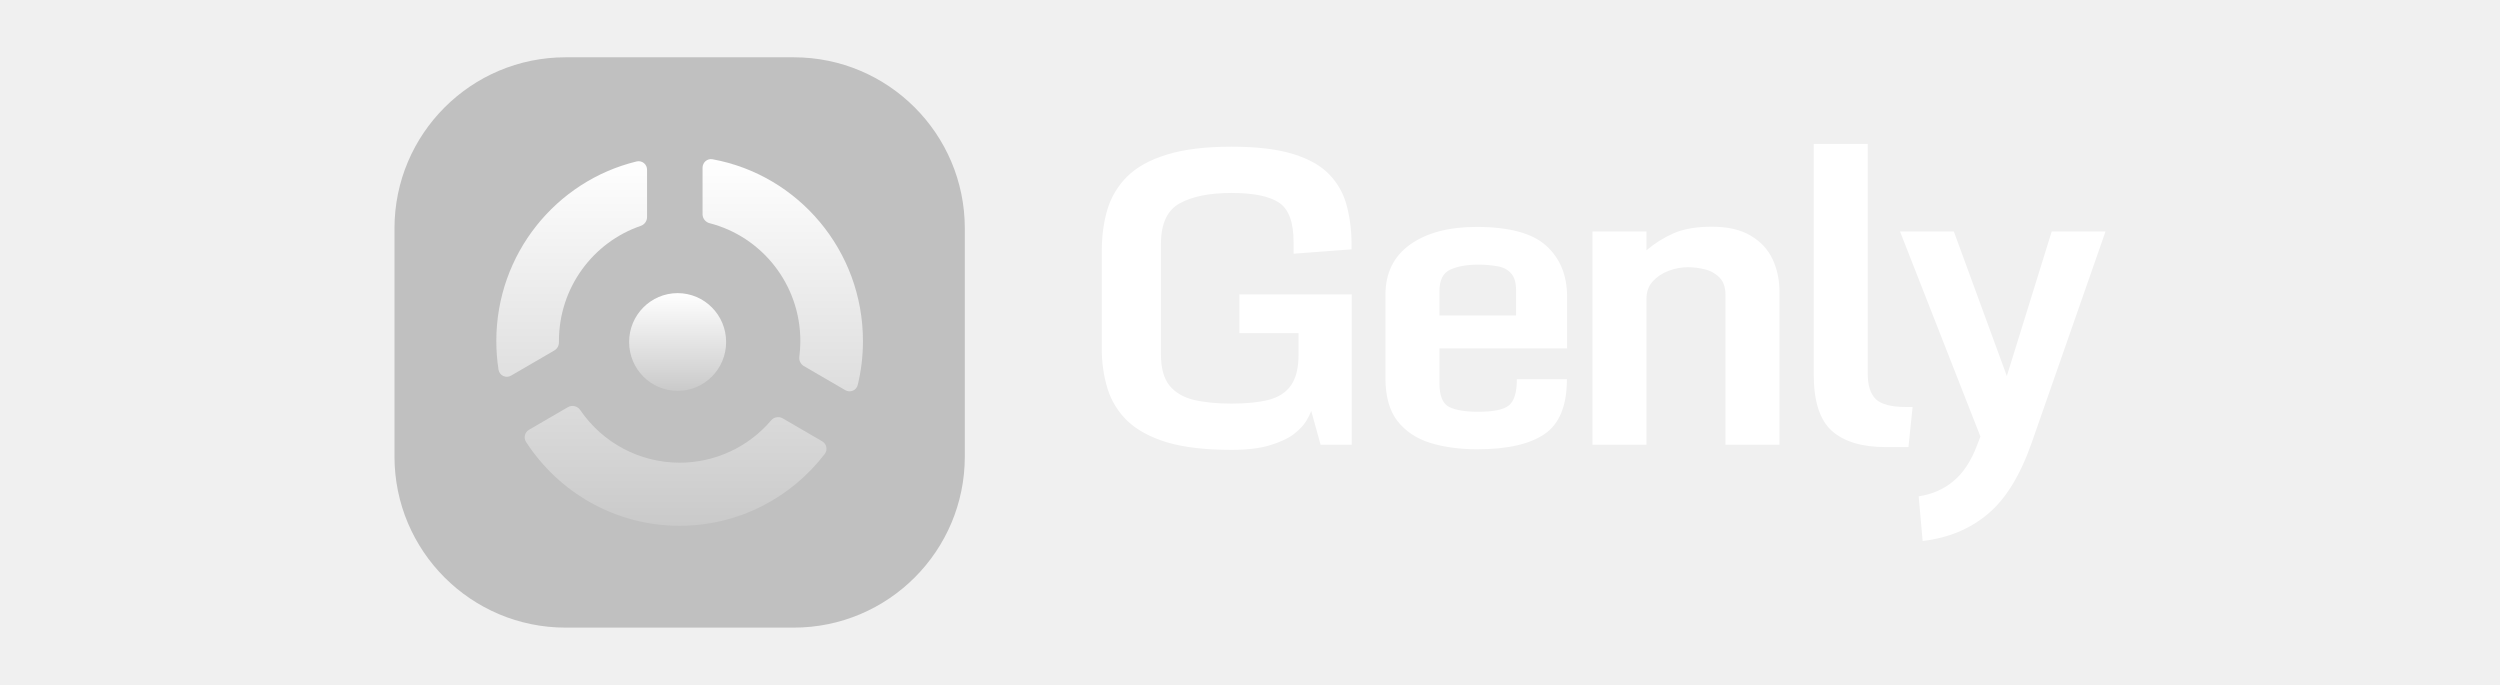
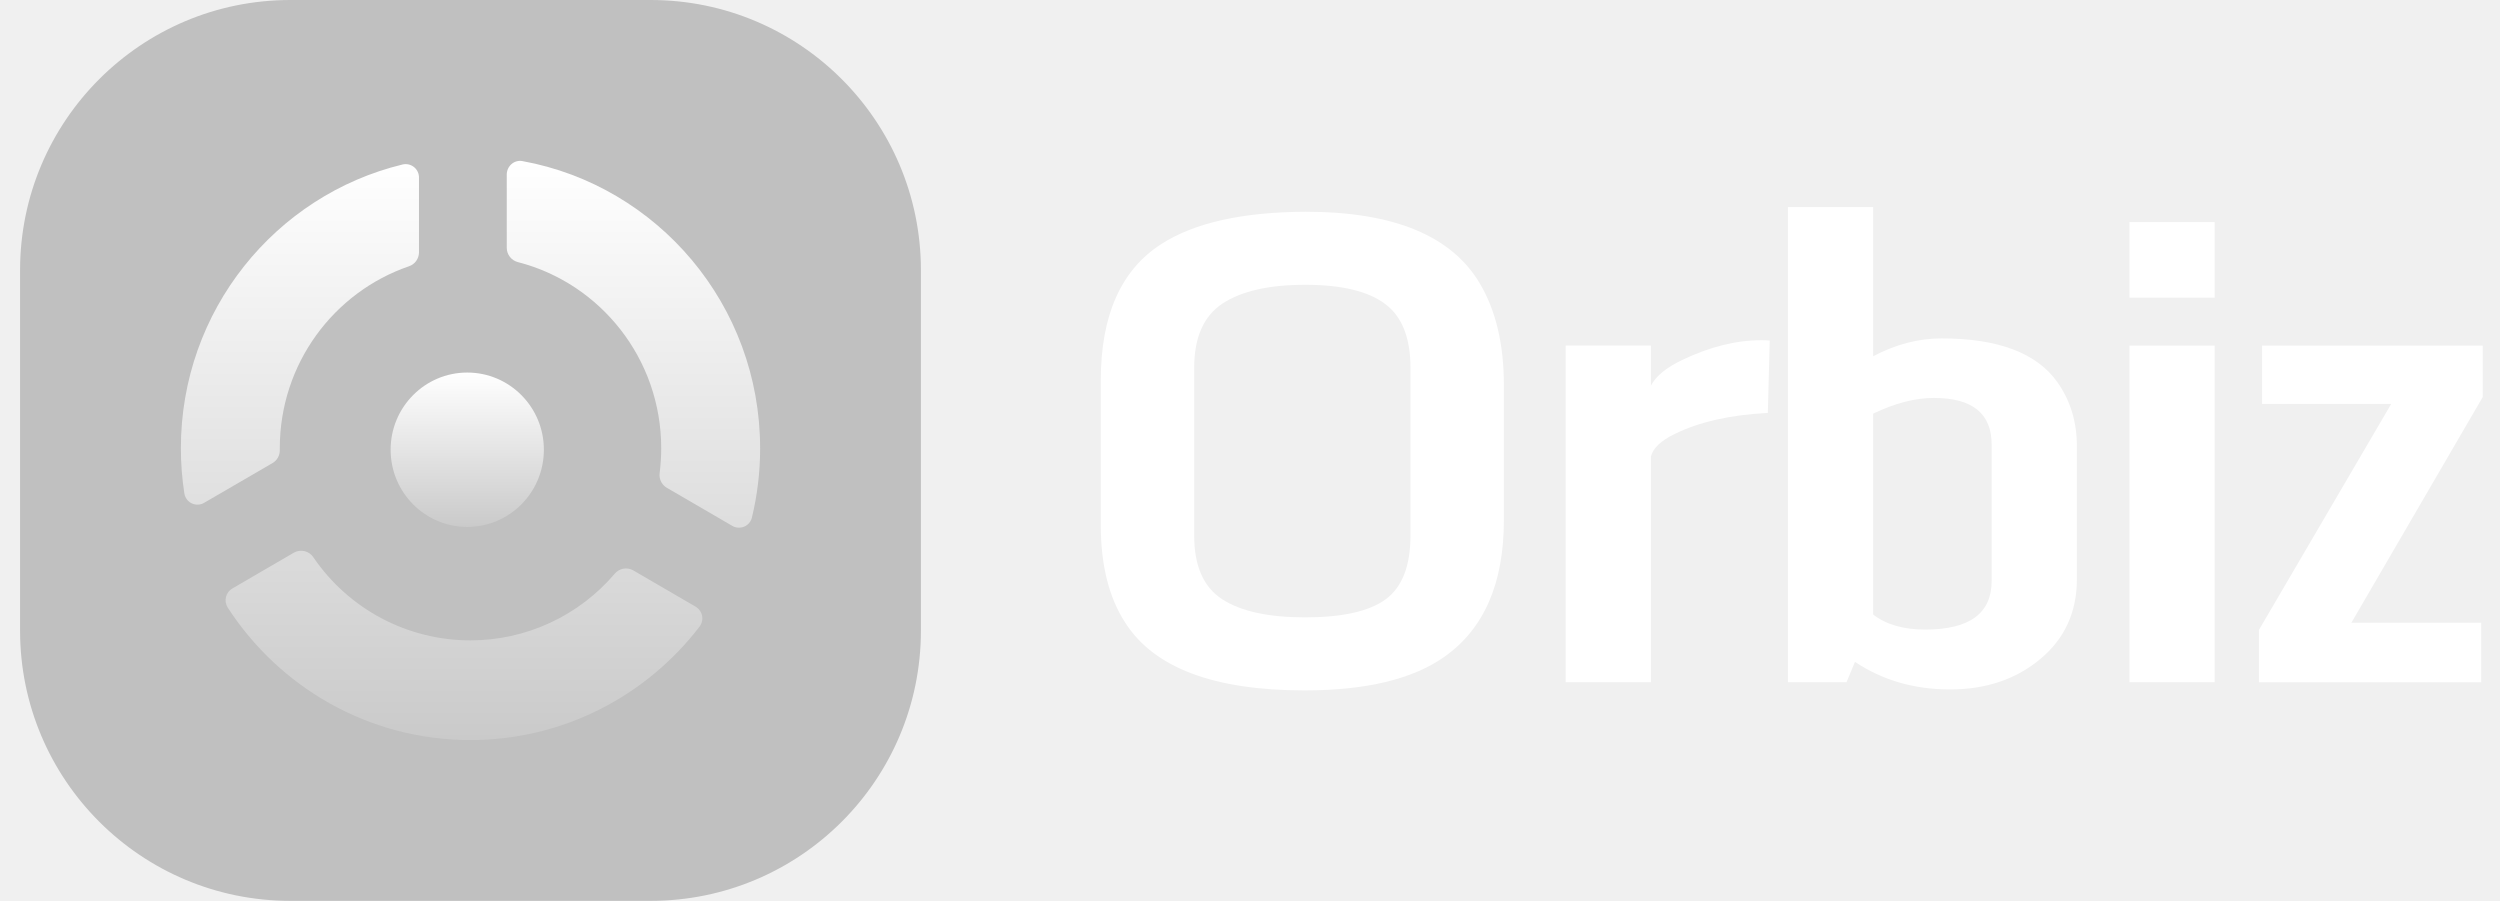
- <svg xmlns="http://www.w3.org/2000/svg" width="146" height="40" fill="none">
-   <rect width="33.307" height="33.307" x="23.038" y="36.653" fill="#000" fill-opacity=".2" rx="9.993" transform="rotate(-90 23.038 36.653)" />
-   <path fill="url(#a)" d="M32.379 20.464a.543.543 0 0 0 .263-.477v-.07c0-3.12 1.997-5.77 4.772-6.724a.545.545 0 0 0 .374-.51V9.92a.494.494 0 0 0-.603-.493c-4.704 1.137-8.2 5.402-8.2 10.49 0 .57.044 1.13.129 1.677a.49.49 0 0 0 .737.34l2.528-1.47z" />
-   <path fill="url(#b)" d="M30.895 25.1a.502.502 0 0 0-.177.704c1.91 2.951 5.216 4.902 8.973 4.902 3.45 0 6.519-1.645 8.477-4.198a.501.501 0 0 0-.154-.736l-2.306-1.342a.54.54 0 0 0-.68.127 7.01 7.01 0 0 1-5.337 2.464 7.026 7.026 0 0 1-5.803-3.07.543.543 0 0 0-.717-.176l-2.276 1.324z" />
-   <path fill="url(#c)" d="M50.397 19.918c0 .884-.106 1.742-.305 2.565a.491.491 0 0 1-.73.301l-2.421-1.408a.546.546 0 0 1-.259-.544c.038-.3.058-.605.058-.914 0-3.313-2.25-6.096-5.295-6.882a.546.546 0 0 1-.416-.522V9.8c0-.312.272-.555.577-.5 4.999.91 8.79 5.317 8.79 10.617z" />
-   <ellipse cx="39.573" cy="19.973" fill="url(#d)" rx="2.833" ry="2.854" />
-   <path fill="#fff" d="m112.283 31.595-.232-2.61c.781-.115 1.454-.409 2.018-.88.572-.464 1.036-1.164 1.391-2.099l.197-.51-4.696-11.977h3.143l3.095 8.44 2.621-8.44h3.142l-4.302 12.313c-.672 1.925-1.53 3.32-2.574 4.186-1.036.873-2.303 1.399-3.803 1.577z" />
-   <path fill="#fff" d="M105.922 21.878V8.405h3.154v13.427c0 .68.159 1.175.475 1.484.325.301.909.452 1.751.452h.394l-.243 2.342h-1.322c-1.383 0-2.431-.313-3.142-.939-.711-.634-1.067-1.731-1.067-3.293zm-12.923-8.36h3.153v1.102a6.39 6.39 0 0 1 1.589-.997c.58-.255 1.322-.383 2.226-.383.935 0 1.693.174 2.272.522.58.34 1.005.796 1.276 1.368.27.572.406 1.21.406 1.913v8.928h-3.154v-8.754c0-.44-.116-.777-.348-1.008a1.732 1.732 0 0 0-.846-.476 4.011 4.011 0 0 0-.997-.128c-.38 0-.754.07-1.125.21-.371.138-.68.343-.928.614-.247.27-.37.61-.37 1.02v8.522h-3.154V13.518zM80.91 22.076v-4.859c0-1.267.478-2.245 1.437-2.933.966-.688 2.257-1.032 3.873-1.032 1.916 0 3.277.367 4.08 1.101.813.735 1.218 1.728 1.218 2.98v3.015h-7.455v2.029c0 .734.19 1.198.568 1.391.379.186.943.279 1.693.279.897 0 1.496-.124 1.797-.372.31-.255.464-.765.464-1.53h2.922c0 1.538-.433 2.605-1.299 3.2-.866.595-2.18.893-3.942.893-1.013 0-1.925-.124-2.736-.371-.812-.255-1.454-.684-1.925-1.287-.464-.603-.696-1.438-.696-2.504zm7.628-3.653v-1.46c0-.465-.1-.8-.301-1.01-.193-.216-.46-.351-.8-.405a6.259 6.259 0 0 0-1.136-.093c-.634 0-1.168.097-1.6.29-.425.185-.638.61-.638 1.275v1.403h4.475zm-16.622 7.849c-1.523 0-2.779-.146-3.768-.44-.982-.302-1.751-.72-2.308-1.252a4.416 4.416 0 0 1-1.159-1.879 7.83 7.83 0 0 1-.336-2.342v-5.716c0-.866.108-1.666.324-2.4a4.564 4.564 0 0 1 1.16-1.936c.556-.55 1.326-.974 2.307-1.276.99-.309 2.25-.464 3.78-.464 1.484 0 2.686.143 3.606.43.927.285 1.635.687 2.122 1.205.494.518.83 1.125 1.008 1.82.186.696.279 1.454.279 2.273v.267l-3.386.255v-.684c0-1.152-.282-1.917-.846-2.296-.564-.379-1.492-.568-2.783-.568-1.275 0-2.28.2-3.015.603-.734.402-1.101 1.19-1.101 2.365v6.47c0 .78.162 1.38.487 1.797.332.41.804.692 1.414.846.619.147 1.357.22 2.215.22.874 0 1.6-.073 2.18-.22.58-.154 1.012-.436 1.298-.846.294-.417.441-1.016.441-1.797v-1.252H72.38v-2.261h6.562v8.777h-1.82L76.577 24a3.287 3.287 0 0 1-.29.58c-.147.247-.386.502-.719.765-.332.255-.792.471-1.38.65-.587.185-1.344.277-2.272.277z" />
+ <svg xmlns="http://www.w3.org/2000/svg" width="111" height="40" viewBox="0 0 111 40" fill="none">
+   <g clip-path="url(#clip0_3090_23731)">
+     <path d="M0.891 12.001V27.998C0.891 34.626 6.263 39.998 12.891 39.998H28.888C35.516 39.998 40.889 34.626 40.889 27.998V12.001C40.889 5.373 35.516 0 28.888 0H12.891C6.263 0 0.891 5.373 0.891 12.001Z" fill="black" fill-opacity="0.2" />
+     <path d="M12.107 20.556C12.206 20.497 12.287 20.413 12.342 20.312C12.398 20.212 12.425 20.098 12.423 19.983V19.899C12.423 16.152 14.821 12.97 18.154 11.824C18.283 11.782 18.396 11.7 18.476 11.59C18.557 11.48 18.601 11.348 18.603 11.212V7.894C18.605 7.804 18.586 7.714 18.549 7.632C18.511 7.55 18.455 7.478 18.385 7.421C18.315 7.364 18.233 7.324 18.146 7.303C18.058 7.282 17.967 7.282 17.879 7.302C12.23 8.667 8.031 13.789 8.031 19.899C8.031 20.584 8.084 21.256 8.186 21.913C8.202 22.008 8.24 22.098 8.299 22.174C8.357 22.251 8.433 22.312 8.52 22.352C8.608 22.392 8.704 22.411 8.8 22.405C8.896 22.4 8.989 22.371 9.071 22.321L12.107 20.556Z" fill="url(#paint0_linear_3090_23731)" />
+     <path d="M10.321 26.126C10.25 26.166 10.188 26.221 10.139 26.285C10.089 26.35 10.054 26.424 10.034 26.504C10.014 26.583 10.01 26.665 10.023 26.745C10.036 26.826 10.065 26.903 10.108 26.972C12.402 30.516 16.372 32.858 20.884 32.858C25.027 32.858 28.713 30.883 31.064 27.817C31.115 27.749 31.151 27.67 31.17 27.587C31.188 27.503 31.189 27.417 31.171 27.333C31.154 27.25 31.119 27.171 31.068 27.102C31.018 27.033 30.953 26.975 30.879 26.933L28.11 25.322C27.977 25.247 27.823 25.222 27.674 25.25C27.525 25.278 27.39 25.357 27.293 25.474C26.503 26.402 25.52 27.147 24.414 27.658C23.307 28.169 22.103 28.433 20.884 28.433C19.51 28.433 18.157 28.096 16.942 27.454C15.728 26.811 14.689 25.882 13.915 24.747C13.825 24.609 13.686 24.511 13.526 24.472C13.366 24.433 13.198 24.455 13.054 24.535L10.321 26.126Z" fill="url(#paint1_linear_3090_23731)" />
+     <path d="M33.75 19.903C33.75 20.965 33.623 21.995 33.384 22.983C33.361 23.073 33.318 23.156 33.258 23.226C33.198 23.295 33.122 23.35 33.037 23.385C32.951 23.42 32.859 23.435 32.767 23.428C32.675 23.421 32.586 23.393 32.507 23.345L29.6 21.654C29.489 21.588 29.401 21.49 29.346 21.374C29.291 21.258 29.271 21.128 29.289 21.001C29.334 20.64 29.358 20.274 29.358 19.903C29.358 15.925 26.656 12.582 23 11.639C22.859 11.604 22.733 11.524 22.643 11.41C22.552 11.297 22.502 11.157 22.5 11.012V7.752C22.5 7.378 22.827 7.086 23.193 7.152C29.196 8.245 33.749 13.537 33.749 19.902L33.75 19.903Z" fill="url(#paint2_linear_3090_23731)" />
+     <path d="M20.746 23.396C22.625 23.396 24.148 21.861 24.148 19.968C24.148 18.076 22.625 16.541 20.746 16.541C18.867 16.541 17.344 18.076 17.344 19.968C17.344 21.861 18.867 23.396 20.746 23.396Z" fill="url(#paint3_linear_3090_23731)" />
+     <path d="M100.297 30.293V27.968L106.17 17.934H100.436V15.346H110.234V17.628L104.402 27.648H110.164V30.293H100.297Z" fill="white" />
+     <path d="M94.547 13.215V9.861H98.332V13.215H94.547ZM94.547 30.291V15.345H98.332V30.291H94.547Z" fill="white" />
+     <path d="M88.429 19.742C88.429 18.36 87.575 17.669 85.868 17.669C85.033 17.669 84.133 17.901 83.168 18.365V27.285C83.743 27.731 84.513 27.953 85.478 27.953C87.445 27.953 88.429 27.234 88.429 25.796V19.742ZM92.214 25.713C92.214 27.179 91.671 28.362 90.586 29.262C89.51 30.162 88.174 30.611 86.578 30.611C84.991 30.611 83.586 30.203 82.361 29.387L81.985 30.291H79.383V9.193H83.168V15.818C84.17 15.289 85.181 15.025 86.202 15.025C88.716 15.025 90.433 15.674 91.351 16.973C91.927 17.789 92.214 18.736 92.214 19.812V25.713Z" fill="white" />
+     <path d="M69.516 30.289V15.342H73.301V17.123C73.524 16.697 73.988 16.316 74.693 15.982C75.908 15.398 77.082 15.105 78.214 15.105C78.344 15.105 78.464 15.11 78.576 15.119L78.492 18.334C76.831 18.418 75.454 18.729 74.359 19.267C73.746 19.564 73.394 19.898 73.301 20.269V30.289H69.516Z" fill="white" />
+     <path d="M57.921 30.654C53.894 30.654 51.241 29.651 49.961 27.648C49.237 26.534 48.875 25.091 48.875 23.319V16.89C48.875 14.004 49.77 11.986 51.561 10.836C53.036 9.889 55.175 9.412 57.977 9.402C61.883 9.402 64.462 10.469 65.715 12.603C66.42 13.8 66.772 15.299 66.772 17.098V23.097C66.772 25.899 65.891 27.921 64.128 29.164C62.718 30.157 60.649 30.654 57.921 30.654ZM53.022 23.779C53.022 25.124 53.435 26.066 54.261 26.604C55.087 27.142 56.316 27.411 57.949 27.411C59.591 27.411 60.779 27.146 61.512 26.618C62.254 26.079 62.625 25.133 62.625 23.779V16.333C62.625 14.997 62.249 14.051 61.498 13.494C60.746 12.928 59.563 12.645 57.949 12.645C56.344 12.645 55.119 12.923 54.275 13.48C53.44 14.037 53.022 14.988 53.022 16.333V23.779Z" fill="white" />
+   </g>
  <defs>
-     <linearGradient id="a" x1="39.691" x2="39.691" y1="9.294" y2="30.706" gradientUnits="userSpaceOnUse">
-       <stop stop-color="#fff" />
+     <linearGradient id="paint0_linear_3090_23731" x1="20.888" y1="7.142" x2="20.888" y2="32.856" gradientUnits="userSpaceOnUse">
+       <stop stop-color="white" />
      <stop offset="1" stop-color="#CACACA" />
    </linearGradient>
-     <linearGradient id="b" x1="39.691" x2="39.691" y1="9.294" y2="30.706" gradientUnits="userSpaceOnUse">
-       <stop stop-color="#fff" />
+     <linearGradient id="paint1_linear_3090_23731" x1="20.884" y1="7.145" x2="20.884" y2="32.858" gradientUnits="userSpaceOnUse">
+       <stop stop-color="white" />
      <stop offset="1" stop-color="#CACACA" />
    </linearGradient>
-     <linearGradient id="c" x1="39.691" x2="39.691" y1="9.294" y2="30.706" gradientUnits="userSpaceOnUse">
-       <stop stop-color="#fff" />
+     <linearGradient id="paint2_linear_3090_23731" x1="20.893" y1="7.145" x2="20.893" y2="32.858" gradientUnits="userSpaceOnUse">
+       <stop stop-color="white" />
      <stop offset="1" stop-color="#CACACA" />
    </linearGradient>
-     <linearGradient id="d" x1="39.573" x2="39.573" y1="17.118" y2="22.827" gradientUnits="userSpaceOnUse">
-       <stop stop-color="#fff" />
+     <linearGradient id="paint3_linear_3090_23731" x1="20.746" y1="16.54" x2="20.746" y2="23.396" gradientUnits="userSpaceOnUse">
+       <stop stop-color="white" />
      <stop offset="1" stop-color="#CACACA" />
    </linearGradient>
+     <clipPath id="clip0_3090_23731">
+       <rect width="111" height="40" fill="white" />
+     </clipPath>
  </defs>
</svg>
